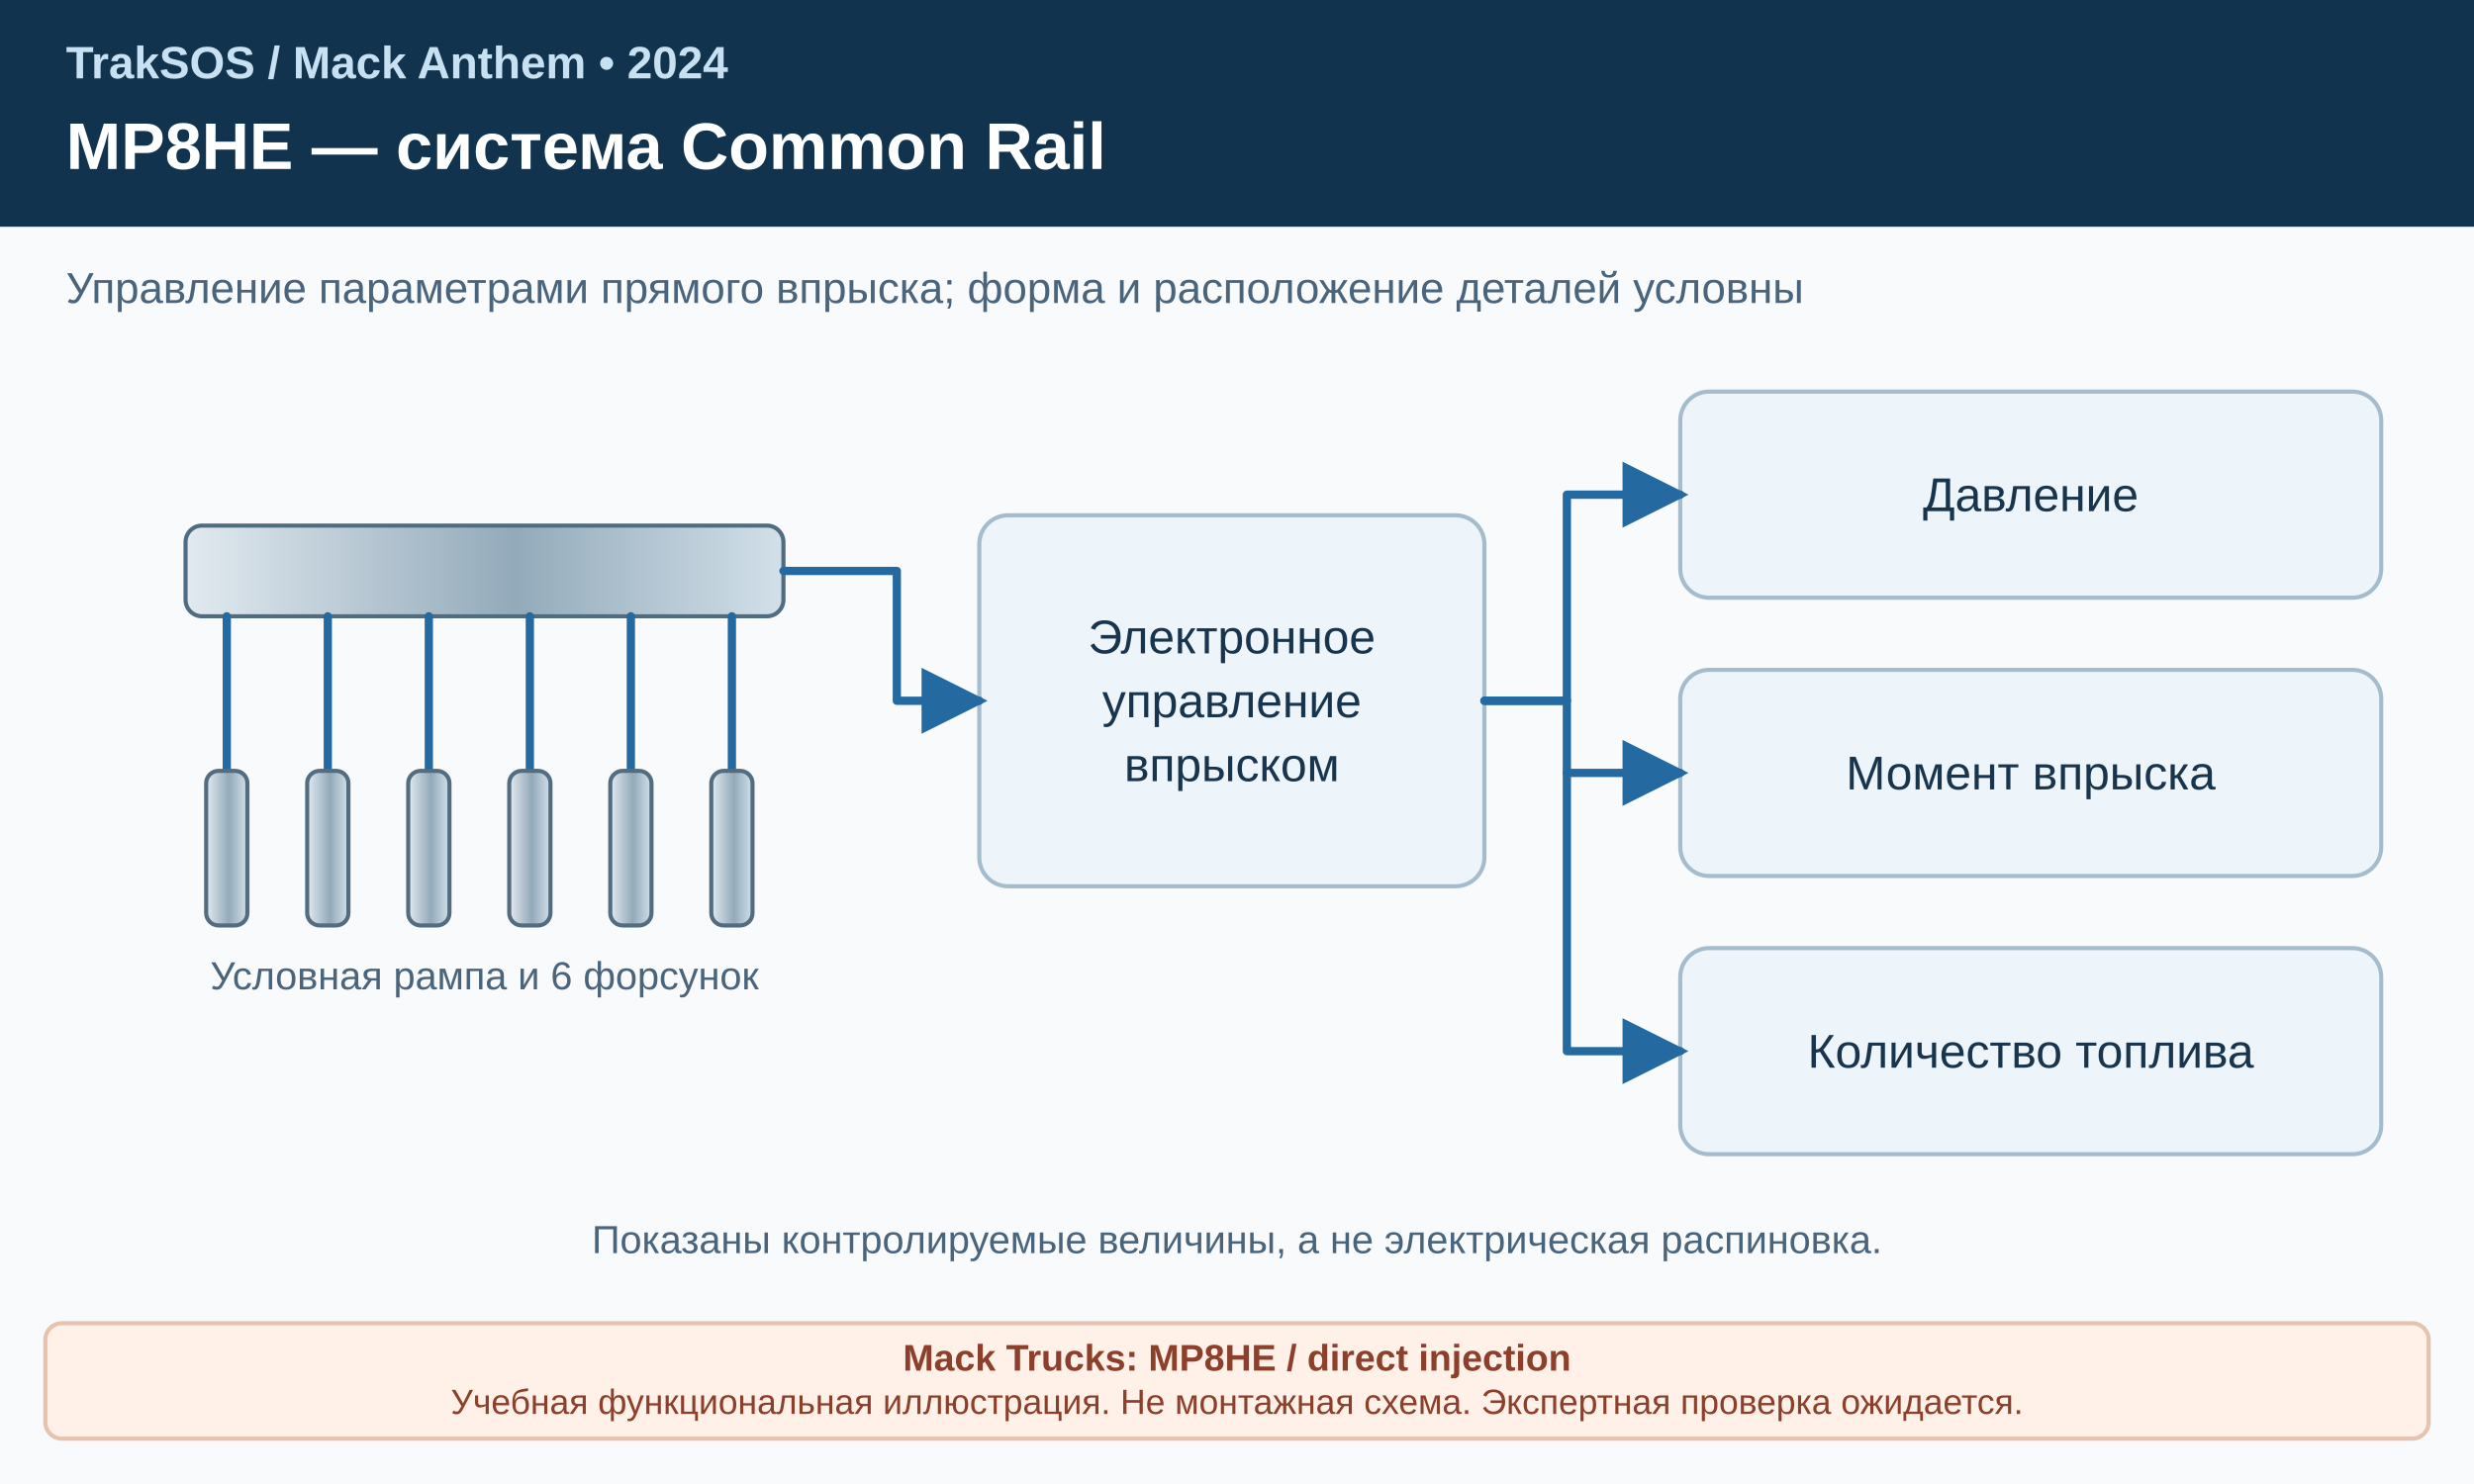
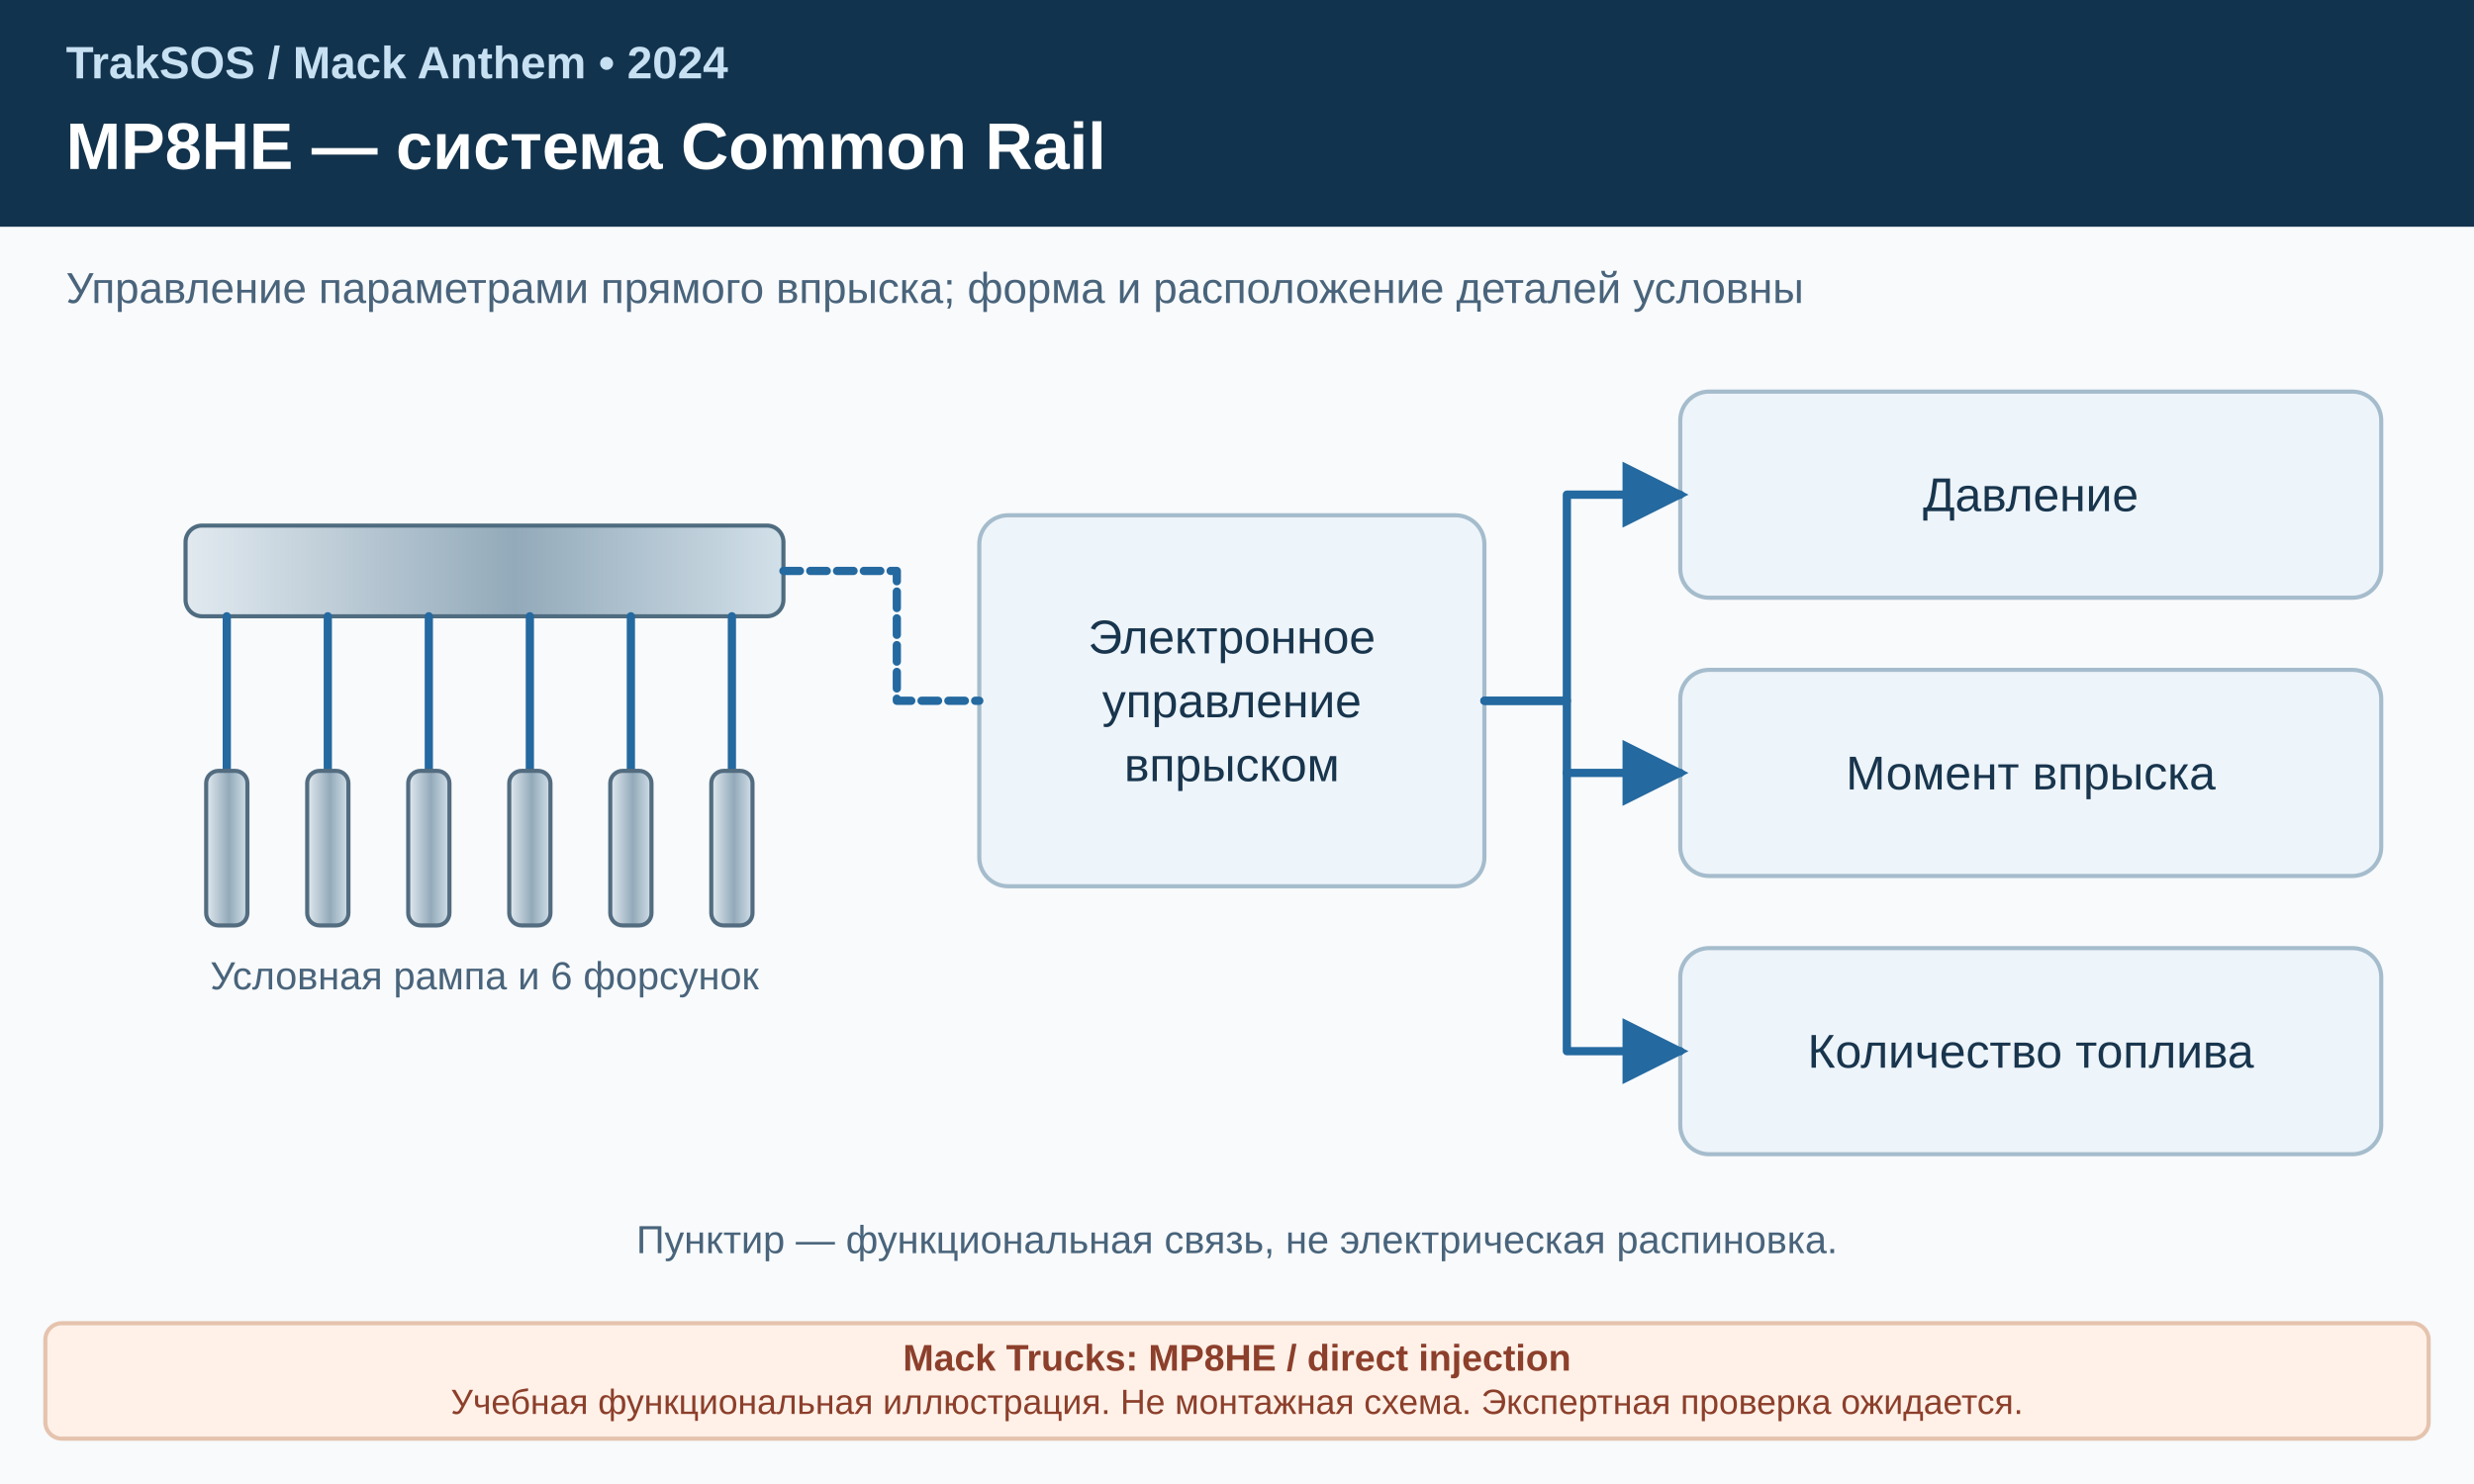
<svg xmlns="http://www.w3.org/2000/svg" width="1200" height="720" viewBox="0 0 1200 720" role="img" aria-label="MP8HE — система Common Rail">
  <defs>
    <marker id="a" markerWidth="8" markerHeight="8" refX="7" refY="4" orient="auto">
      <path d="M0 0 L8 4 L0 8 Z" fill="#2469a0" />
    </marker>
    <linearGradient id="m">
      <stop stop-color="#e2eaf0" />
      <stop offset=".55" stop-color="#93aaba" />
      <stop offset="1" stop-color="#d2e0e9" />
    </linearGradient>
  </defs>
  <g font-family="Arial,sans-serif">
    <rect width="1200" height="720" fill="#f8fafc" />
    <rect width="1200" height="110" fill="#12334d" />
    <text x="32" y="38" text-anchor="start" font-size="22" fill="#c7e0f2" font-weight="700">TrakSOS  /  Mack Anthem • 2024</text>
    <text x="32" y="82" text-anchor="start" font-size="32" fill="#ffffff" font-weight="700">MP8HE — система Common Rail</text>
    <text x="32" y="147" text-anchor="start" font-size="21" fill="#49647b" font-weight="500">Управление параметрами прямого впрыска; форма и расположение деталей условны</text>
    <rect x="90" y="255" width="290" height="44" rx="8" fill="url(#m)" stroke="#4f6c80" stroke-width="2" />
    <path d="M110 299v75" stroke="#2469a0" stroke-width="4" fill="none" stroke-linecap="round" stroke-linejoin="round" />
    <rect x="100" y="374" width="20" height="75" rx="6" fill="url(#m)" stroke="#536c80" stroke-width="2" />
    <path d="M159 299v75" stroke="#2469a0" stroke-width="4" fill="none" stroke-linecap="round" stroke-linejoin="round" />
    <rect x="149" y="374" width="20" height="75" rx="6" fill="url(#m)" stroke="#536c80" stroke-width="2" />
    <path d="M208 299v75" stroke="#2469a0" stroke-width="4" fill="none" stroke-linecap="round" stroke-linejoin="round" />
    <rect x="198" y="374" width="20" height="75" rx="6" fill="url(#m)" stroke="#536c80" stroke-width="2" />
    <path d="M257 299v75" stroke="#2469a0" stroke-width="4" fill="none" stroke-linecap="round" stroke-linejoin="round" />
    <rect x="247" y="374" width="20" height="75" rx="6" fill="url(#m)" stroke="#536c80" stroke-width="2" />
    <path d="M306 299v75" stroke="#2469a0" stroke-width="4" fill="none" stroke-linecap="round" stroke-linejoin="round" />
    <rect x="296" y="374" width="20" height="75" rx="6" fill="url(#m)" stroke="#536c80" stroke-width="2" />
    <path d="M355 299v75" stroke="#2469a0" stroke-width="4" fill="none" stroke-linecap="round" stroke-linejoin="round" />
    <rect x="345" y="374" width="20" height="75" rx="6" fill="url(#m)" stroke="#536c80" stroke-width="2" />
    <text x="235" y="480" text-anchor="middle" font-size="19" fill="#49647b" font-weight="500">Условная рампа и 6 форсунок</text>
    <rect x="475" y="250" width="245" height="180" rx="14" fill="#edf4fa" stroke="#a5bccc" stroke-width="2" />
    <text x="597.5" y="317" text-anchor="middle" font-size="23" fill="#18354d" font-weight="500">Электронное</text>
    <text x="597.5" y="348" text-anchor="middle" font-size="23" fill="#18354d" font-weight="500">управление</text>
    <text x="597.5" y="379" text-anchor="middle" font-size="23" fill="#18354d" font-weight="500">впрыском</text>
    <rect x="815" y="190" width="340" height="100" rx="14" fill="#edf4fa" stroke="#a5bccc" stroke-width="2" />
    <text x="985" y="248" text-anchor="middle" font-size="23" fill="#18354d" font-weight="500">Давление</text>
    <rect x="815" y="325" width="340" height="100" rx="14" fill="#edf4fa" stroke="#a5bccc" stroke-width="2" />
    <text x="985" y="383" text-anchor="middle" font-size="23" fill="#18354d" font-weight="500">Момент впрыска</text>
    <rect x="815" y="460" width="340" height="100" rx="14" fill="#edf4fa" stroke="#a5bccc" stroke-width="2" />
    <text x="985" y="518" text-anchor="middle" font-size="23" fill="#18354d" font-weight="500">Количество топлива</text>
-     <path d="M380 277H435V340H475" stroke="#2469a0" stroke-width="4" fill="none" stroke-linecap="round" stroke-linejoin="round" marker-end="url(#a)" />
+     <path d="M380 277H435V340H475" stroke="#2469a0" stroke-width="4" fill="none" stroke-linecap="round" stroke-linejoin="round" stroke-dasharray="8 5" />
    <path d="M720 340H760V240H815" stroke="#2469a0" stroke-width="4" fill="none" stroke-linecap="round" stroke-linejoin="round" marker-end="url(#a)" />
    <path d="M720 340H760V375H815" stroke="#2469a0" stroke-width="4" fill="none" stroke-linecap="round" stroke-linejoin="round" marker-end="url(#a)" />
    <path d="M760 375V510H815" stroke="#2469a0" stroke-width="4" fill="none" stroke-linecap="round" stroke-linejoin="round" marker-end="url(#a)" />
-     <text x="600" y="608" text-anchor="middle" font-size="19" fill="#49647b" font-weight="500">Показаны контролируемые величины, а не электрическая распиновка.</text>
+     <text x="600" y="608" text-anchor="middle" font-size="19" fill="#49647b" font-weight="500">Пунктир — функциональная связь, не электрическая распиновка.</text>
    <rect x="22" y="642" width="1156" height="56" rx="8" fill="#fff1e8" stroke="#e5c3ae" stroke-width="2" />
    <text x="600" y="665" text-anchor="middle" font-size="18" fill="#8c3f2b" font-weight="600">Mack Trucks: MP8HE / direct injection</text>
    <text x="600" y="686" text-anchor="middle" font-size="17" fill="#8c3f2b" font-weight="500">Учебная функциональная иллюстрация. Не монтажная схема. Экспертная проверка ожидается.</text>
  </g>
</svg>
